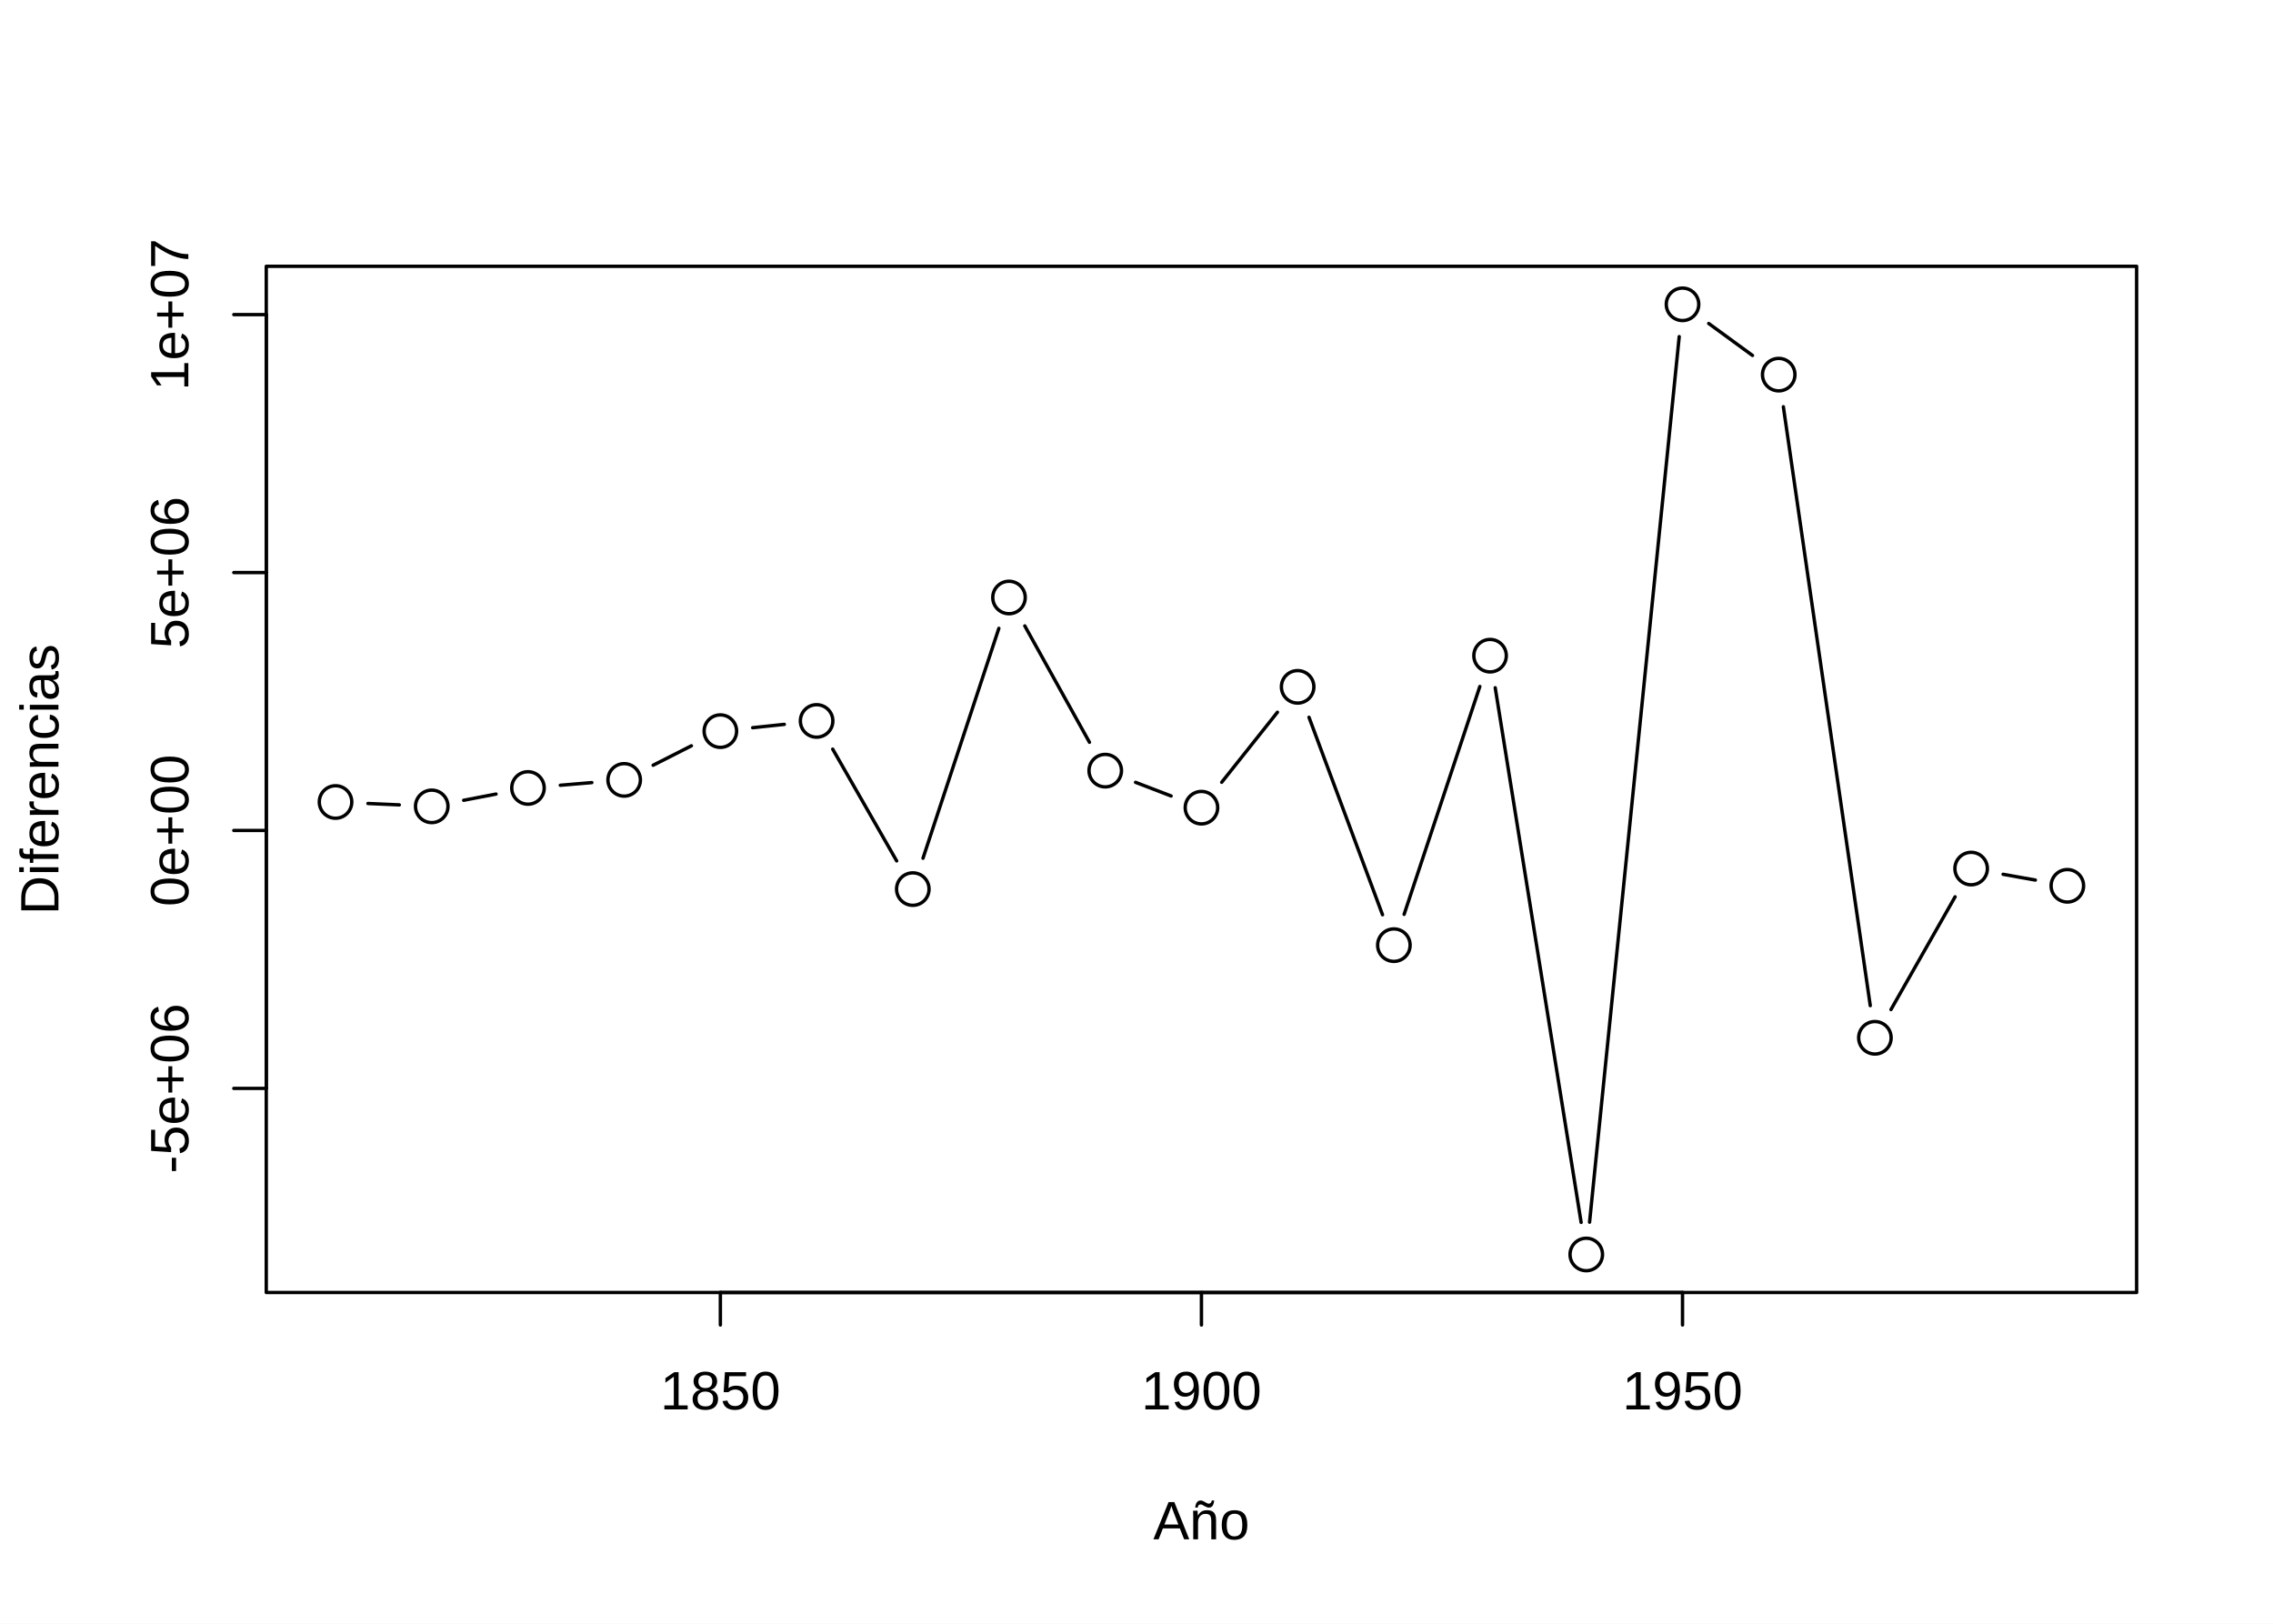
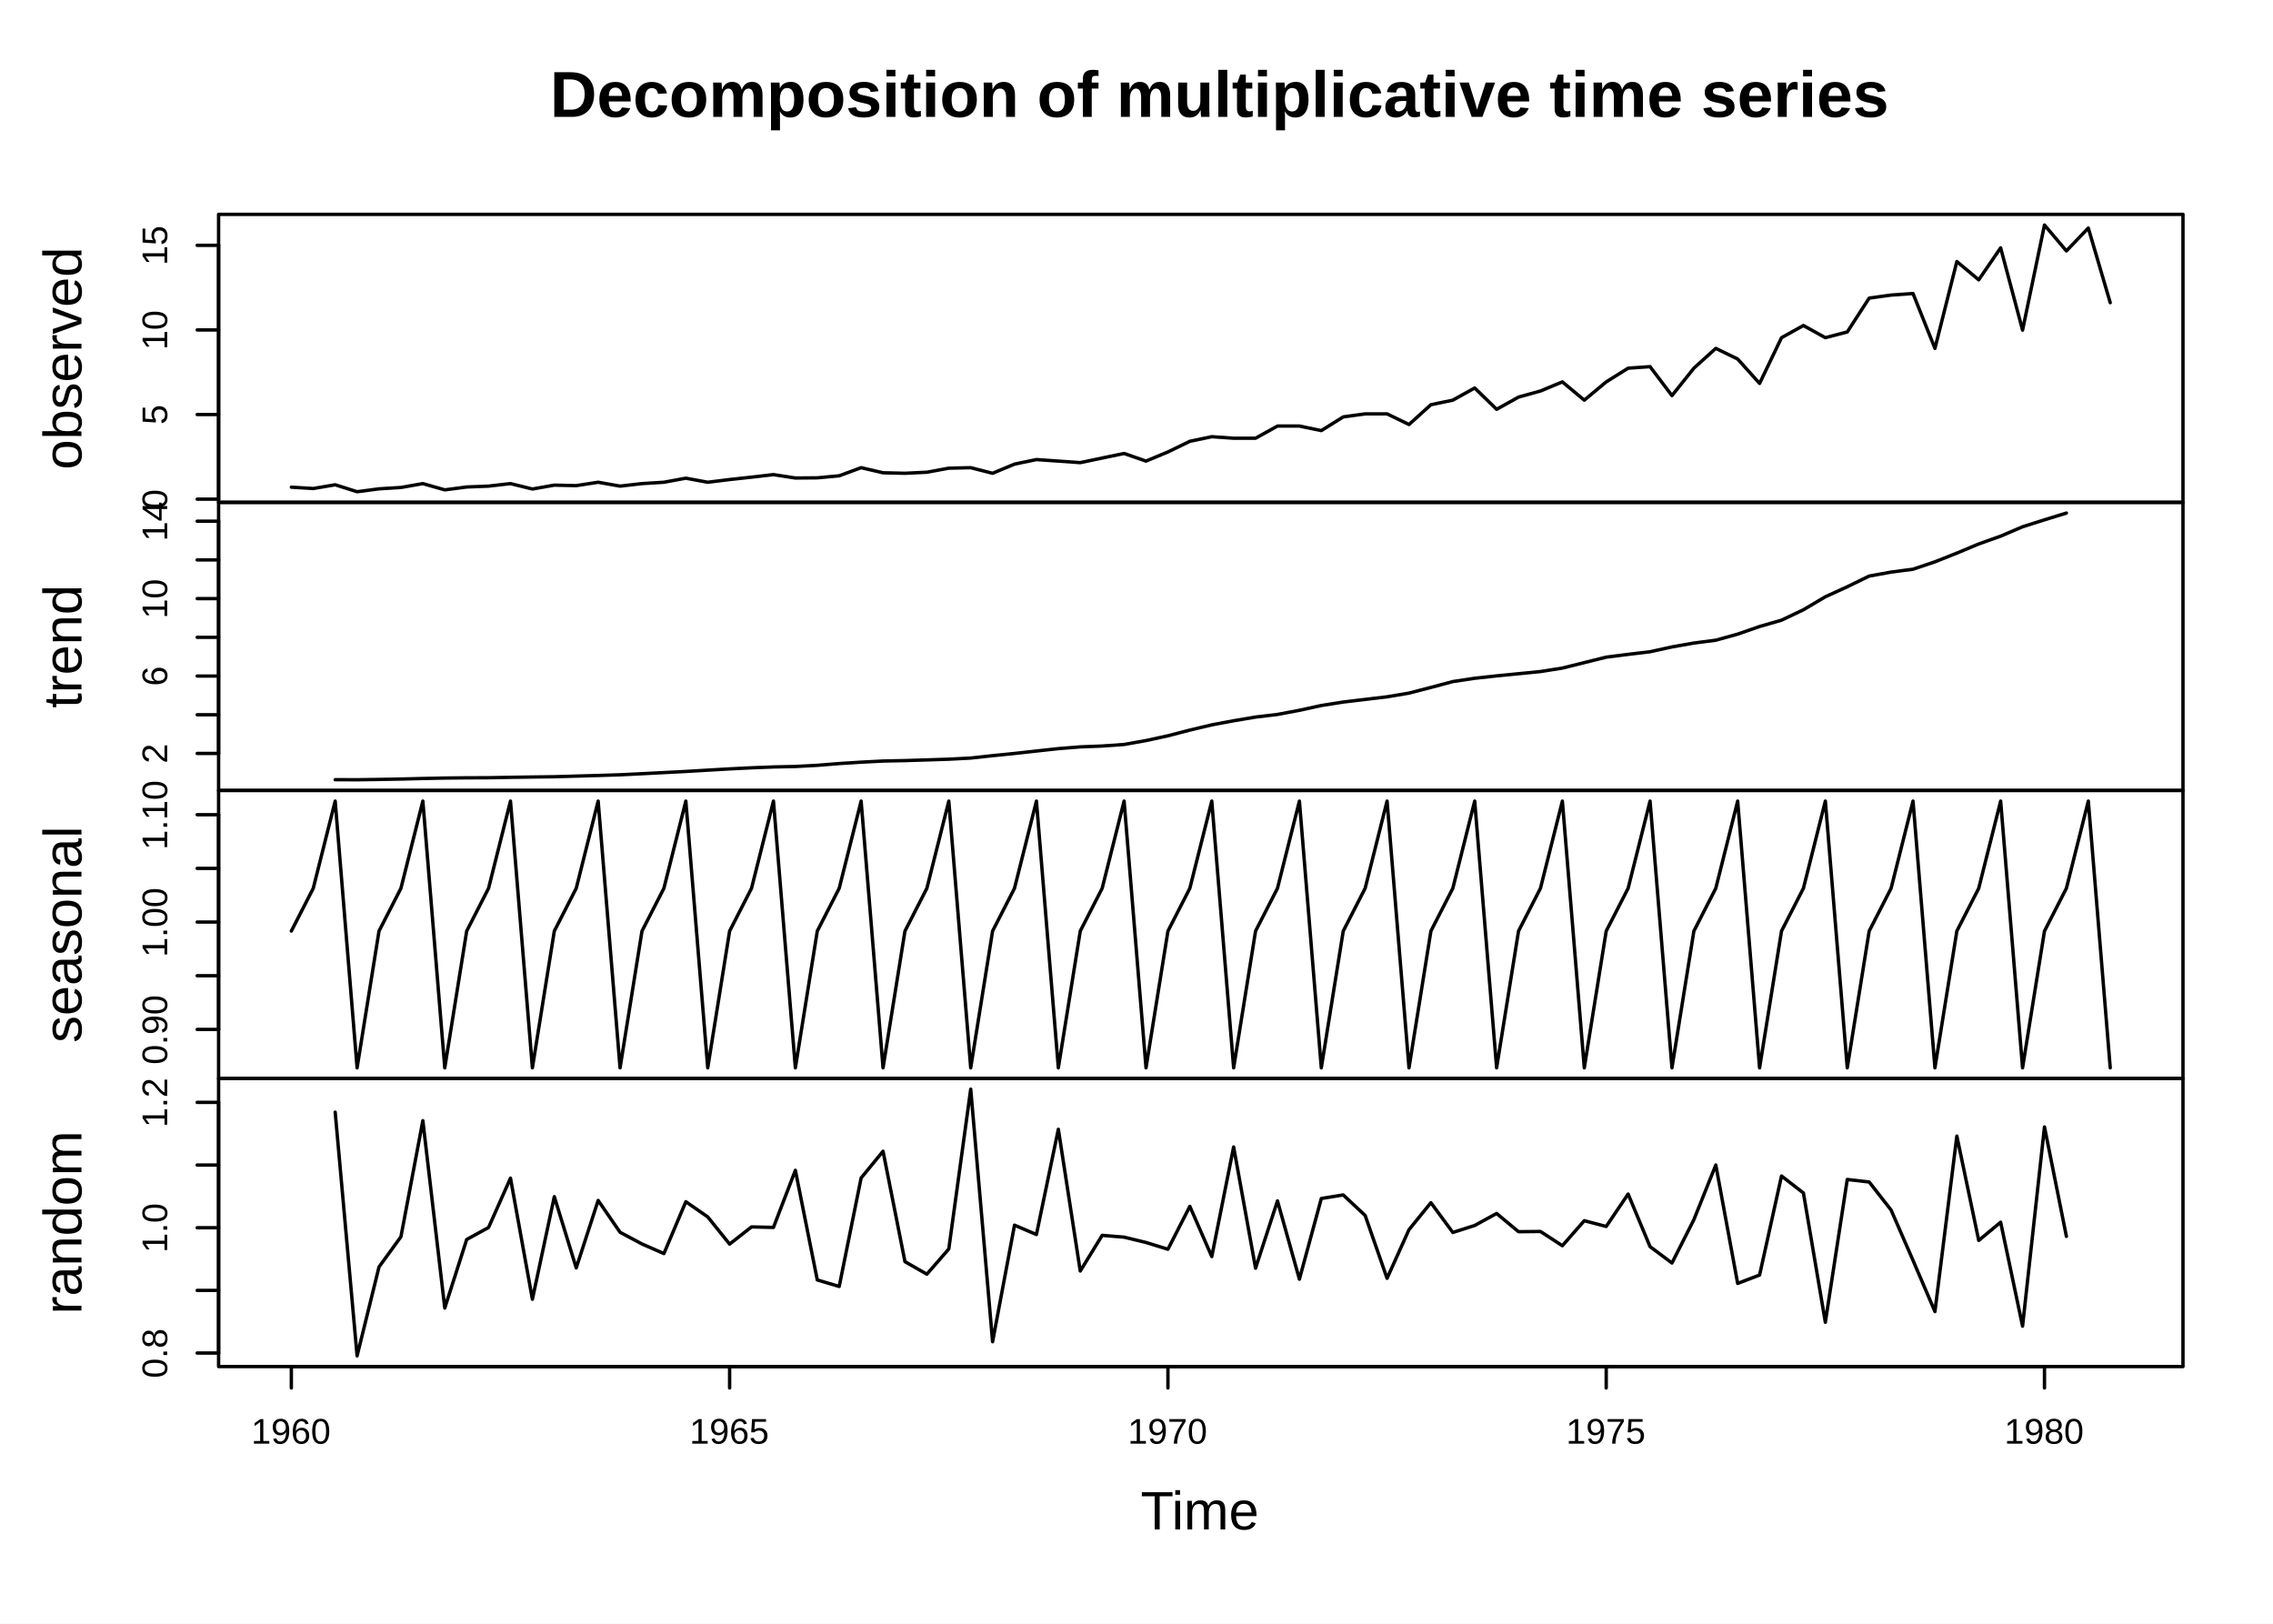
<svg xmlns="http://www.w3.org/2000/svg" viewBox="0 0 504.00 360.00">
  <defs>
    <style type="text/css">
    line, polyline, path, rect, circle {
      fill: none;
      stroke: #000000;
      stroke-linecap: round;
      stroke-linejoin: round;
      stroke-miterlimit: 10.00;
    }
  </style>
  </defs>
  <rect width="100%" height="100%" style="stroke: none; fill: #FFFFFF;" />
  <defs>
-     <clipPath id="cpNTkuMDR8NDczLjc2fDI4Ni41Nnw1OS4wNA==">
-       <rect x="59.04" y="59.04" width="414.72" height="227.52" />
-     </clipPath>
-   </defs>
-   <line x1="81.59" y1="178.14" x2="88.54" y2="178.45" style="stroke-width: 0.75;" clip-path="url(#cpNTkuMDR8NDczLjc2fDI4Ni41Nnw1OS4wNA==)" />
-   <line x1="102.81" y1="177.43" x2="109.99" y2="176.05" style="stroke-width: 0.75;" clip-path="url(#cpNTkuMDR8NDczLjc2fDI4Ni41Nnw1OS4wNA==)" />
-   <line x1="124.24" y1="174.10" x2="131.23" y2="173.51" style="stroke-width: 0.75;" clip-path="url(#cpNTkuMDR8NDczLjc2fDI4Ni41Nnw1OS4wNA==)" />
-   <line x1="144.82" y1="169.66" x2="153.31" y2="165.35" style="stroke-width: 0.75;" clip-path="url(#cpNTkuMDR8NDczLjc2fDI4Ni41Nnw1OS4wNA==)" />
-   <line x1="166.89" y1="161.34" x2="173.91" y2="160.60" style="stroke-width: 0.75;" clip-path="url(#cpNTkuMDR8NDczLjc2fDI4Ni41Nnw1OS4wNA==)" />
-   <line x1="184.64" y1="166.09" x2="198.82" y2="190.87" style="stroke-width: 0.75;" clip-path="url(#cpNTkuMDR8NDczLjc2fDI4Ni41Nnw1OS4wNA==)" />
-   <line x1="204.66" y1="190.28" x2="221.48" y2="139.31" style="stroke-width: 0.75;" clip-path="url(#cpNTkuMDR8NDczLjc2fDI4Ni41Nnw1OS4wNA==)" />
-   <line x1="227.23" y1="138.77" x2="241.57" y2="164.57" style="stroke-width: 0.75;" clip-path="url(#cpNTkuMDR8NDczLjc2fDI4Ni41Nnw1OS4wNA==)" />
-   <line x1="251.79" y1="173.45" x2="259.68" y2="176.48" style="stroke-width: 0.75;" clip-path="url(#cpNTkuMDR8NDczLjc2fDI4Ni41Nnw1OS4wNA==)" />
-   <line x1="270.89" y1="173.44" x2="283.25" y2="157.91" style="stroke-width: 0.75;" clip-path="url(#cpNTkuMDR8NDczLjc2fDI4Ni41Nnw1OS4wNA==)" />
-   <line x1="290.25" y1="159.03" x2="306.55" y2="202.81" style="stroke-width: 0.75;" clip-path="url(#cpNTkuMDR8NDczLjc2fDI4Ni41Nnw1OS4wNA==)" />
-   <line x1="311.34" y1="202.72" x2="328.13" y2="152.20" style="stroke-width: 0.75;" clip-path="url(#cpNTkuMDR8NDczLjc2fDI4Ni41Nnw1OS4wNA==)" />
-   <line x1="331.54" y1="152.48" x2="350.59" y2="271.02" style="stroke-width: 0.75;" clip-path="url(#cpNTkuMDR8NDczLjc2fDI4Ni41Nnw1OS4wNA==)" />
-   <line x1="352.46" y1="270.97" x2="372.34" y2="74.63" style="stroke-width: 0.75;" clip-path="url(#cpNTkuMDR8NDczLjc2fDI4Ni41Nnw1OS4wNA==)" />
-   <line x1="378.88" y1="71.72" x2="388.59" y2="78.81" style="stroke-width: 0.75;" clip-path="url(#cpNTkuMDR8NDczLjc2fDI4Ni41Nnw1OS4wNA==)" />
-   <line x1="395.43" y1="90.18" x2="414.70" y2="222.96" style="stroke-width: 0.75;" clip-path="url(#cpNTkuMDR8NDczLjc2fDI4Ni41Nnw1OS4wNA==)" />
-   <line x1="419.29" y1="223.83" x2="433.51" y2="198.83" style="stroke-width: 0.75;" clip-path="url(#cpNTkuMDR8NDczLjc2fDI4Ni41Nnw1OS4wNA==)" />
-   <line x1="444.15" y1="193.84" x2="451.31" y2="195.12" style="stroke-width: 0.75;" clip-path="url(#cpNTkuMDR8NDczLjc2fDI4Ni41Nnw1OS4wNA==)" />
-   <circle cx="74.40" cy="177.81" r="2.70pt" style="stroke-width: 0.75;" clip-path="url(#cpNTkuMDR8NDczLjc2fDI4Ni41Nnw1OS4wNA==)" />
-   <circle cx="95.73" cy="178.78" r="2.70pt" style="stroke-width: 0.75;" clip-path="url(#cpNTkuMDR8NDczLjc2fDI4Ni41Nnw1OS4wNA==)" />
-   <circle cx="117.07" cy="174.70" r="2.70pt" style="stroke-width: 0.75;" clip-path="url(#cpNTkuMDR8NDczLjc2fDI4Ni41Nnw1OS4wNA==)" />
-   <circle cx="138.40" cy="172.91" r="2.70pt" style="stroke-width: 0.75;" clip-path="url(#cpNTkuMDR8NDczLjc2fDI4Ni41Nnw1OS4wNA==)" />
-   <circle cx="159.73" cy="162.10" r="2.70pt" style="stroke-width: 0.75;" clip-path="url(#cpNTkuMDR8NDczLjc2fDI4Ni41Nnw1OS4wNA==)" />
-   <circle cx="181.07" cy="159.84" r="2.70pt" style="stroke-width: 0.75;" clip-path="url(#cpNTkuMDR8NDczLjc2fDI4Ni41Nnw1OS4wNA==)" />
-   <circle cx="202.40" cy="197.12" r="2.70pt" style="stroke-width: 0.75;" clip-path="url(#cpNTkuMDR8NDczLjc2fDI4Ni41Nnw1OS4wNA==)" />
-   <circle cx="223.73" cy="132.47" r="2.70pt" style="stroke-width: 0.75;" clip-path="url(#cpNTkuMDR8NDczLjc2fDI4Ni41Nnw1OS4wNA==)" />
-   <circle cx="245.07" cy="170.86" r="2.70pt" style="stroke-width: 0.75;" clip-path="url(#cpNTkuMDR8NDczLjc2fDI4Ni41Nnw1OS4wNA==)" />
-   <circle cx="266.40" cy="179.07" r="2.70pt" style="stroke-width: 0.75;" clip-path="url(#cpNTkuMDR8NDczLjc2fDI4Ni41Nnw1OS4wNA==)" />
-   <circle cx="287.73" cy="152.28" r="2.70pt" style="stroke-width: 0.75;" clip-path="url(#cpNTkuMDR8NDczLjc2fDI4Ni41Nnw1OS4wNA==)" />
-   <circle cx="309.07" cy="209.55" r="2.70pt" style="stroke-width: 0.75;" clip-path="url(#cpNTkuMDR8NDczLjc2fDI4Ni41Nnw1OS4wNA==)" />
-   <circle cx="330.40" cy="145.37" r="2.70pt" style="stroke-width: 0.75;" clip-path="url(#cpNTkuMDR8NDczLjc2fDI4Ni41Nnw1OS4wNA==)" />
-   <circle cx="351.73" cy="278.13" r="2.70pt" style="stroke-width: 0.75;" clip-path="url(#cpNTkuMDR8NDczLjc2fDI4Ni41Nnw1OS4wNA==)" />
-   <circle cx="373.07" cy="67.47" r="2.70pt" style="stroke-width: 0.75;" clip-path="url(#cpNTkuMDR8NDczLjc2fDI4Ni41Nnw1OS4wNA==)" />
-   <circle cx="394.40" cy="83.06" r="2.70pt" style="stroke-width: 0.75;" clip-path="url(#cpNTkuMDR8NDczLjc2fDI4Ni41Nnw1OS4wNA==)" />
-   <circle cx="415.73" cy="230.09" r="2.70pt" style="stroke-width: 0.75;" clip-path="url(#cpNTkuMDR8NDczLjc2fDI4Ni41Nnw1OS4wNA==)" />
-   <circle cx="437.07" cy="192.57" r="2.70pt" style="stroke-width: 0.75;" clip-path="url(#cpNTkuMDR8NDczLjc2fDI4Ni41Nnw1OS4wNA==)" />
-   <circle cx="458.40" cy="196.39" r="2.70pt" style="stroke-width: 0.75;" clip-path="url(#cpNTkuMDR8NDczLjc2fDI4Ni41Nnw1OS4wNA==)" />
-   <defs>
-     <clipPath id="cpMHw1MDR8MzYwfDA=">
-       <rect x="0.00" y="0.00" width="504.00" height="360.00" />
-     </clipPath>
-   </defs>
-   <g clip-path="url(#cpMHw1MDR8MzYwfDA=)">
-     <text x="255.72" y="341.28" style="font-size: 12.00px; font-family: Arial;" textLength="21.35px" lengthAdjust="spacingAndGlyphs">Año</text>
-   </g>
-   <g clip-path="url(#cpMHw1MDR8MzYwfDA=)">
-     <text transform="translate(12.96,202.81) rotate(-90)" style="font-size: 12.00px; font-family: Arial;" textLength="60.02px" lengthAdjust="spacingAndGlyphs">Diferencias</text>
-   </g>
-   <line x1="159.73" y1="286.56" x2="373.07" y2="286.56" style="stroke-width: 0.75;" clip-path="url(#cpMHw1MDR8MzYwfDA=)" />
-   <line x1="159.73" y1="286.56" x2="159.73" y2="293.76" style="stroke-width: 0.75;" clip-path="url(#cpMHw1MDR8MzYwfDA=)" />
-   <line x1="266.40" y1="286.56" x2="266.40" y2="293.76" style="stroke-width: 0.75;" clip-path="url(#cpMHw1MDR8MzYwfDA=)" />
-   <line x1="373.07" y1="286.56" x2="373.07" y2="293.76" style="stroke-width: 0.75;" clip-path="url(#cpMHw1MDR8MzYwfDA=)" />
-   <g clip-path="url(#cpMHw1MDR8MzYwfDA=)">
-     <text x="146.39" y="312.48" style="font-size: 12.00px; font-family: Arial;" textLength="26.70px" lengthAdjust="spacingAndGlyphs">1850</text>
-   </g>
-   <g clip-path="url(#cpMHw1MDR8MzYwfDA=)">
-     <text x="253.05" y="312.48" style="font-size: 12.00px; font-family: Arial;" textLength="26.70px" lengthAdjust="spacingAndGlyphs">1900</text>
-   </g>
-   <g clip-path="url(#cpMHw1MDR8MzYwfDA=)">
-     <text x="359.72" y="312.48" style="font-size: 12.00px; font-family: Arial;" textLength="26.70px" lengthAdjust="spacingAndGlyphs">1950</text>
-   </g>
-   <line x1="59.04" y1="241.31" x2="59.04" y2="69.75" style="stroke-width: 0.75;" clip-path="url(#cpMHw1MDR8MzYwfDA=)" />
-   <line x1="59.04" y1="241.31" x2="51.84" y2="241.31" style="stroke-width: 0.75;" clip-path="url(#cpMHw1MDR8MzYwfDA=)" />
-   <line x1="59.04" y1="184.12" x2="51.84" y2="184.12" style="stroke-width: 0.75;" clip-path="url(#cpMHw1MDR8MzYwfDA=)" />
-   <line x1="59.04" y1="126.94" x2="51.84" y2="126.94" style="stroke-width: 0.75;" clip-path="url(#cpMHw1MDR8MzYwfDA=)" />
-   <line x1="59.04" y1="69.75" x2="51.84" y2="69.75" style="stroke-width: 0.75;" clip-path="url(#cpMHw1MDR8MzYwfDA=)" />
-   <g clip-path="url(#cpMHw1MDR8MzYwfDA=)">
-     <text transform="translate(41.76,260.16) rotate(-90)" style="font-size: 12.00px; font-family: Arial;" textLength="37.70px" lengthAdjust="spacingAndGlyphs">-5e+06</text>
-   </g>
-   <g clip-path="url(#cpMHw1MDR8MzYwfDA=)">
-     <text transform="translate(41.76,200.98) rotate(-90)" style="font-size: 12.00px; font-family: Arial;" textLength="33.70px" lengthAdjust="spacingAndGlyphs">0e+00</text>
-   </g>
-   <g clip-path="url(#cpMHw1MDR8MzYwfDA=)">
-     <text transform="translate(41.76,143.79) rotate(-90)" style="font-size: 12.00px; font-family: Arial;" textLength="33.70px" lengthAdjust="spacingAndGlyphs">5e+06</text>
-   </g>
-   <g clip-path="url(#cpMHw1MDR8MzYwfDA=)">
-     <text transform="translate(41.76,86.60) rotate(-90)" style="font-size: 12.00px; font-family: Arial;" textLength="33.70px" lengthAdjust="spacingAndGlyphs">1e+07</text>
-   </g>
-   <polyline points="59.04,286.56 473.76,286.56 473.76,59.04 59.04,59.04 59.04,286.56 " style="stroke-width: 0.75;" clip-path="url(#cpMHw1MDR8MzYwfDA=)" />
+     <clipPath id="cpMHw1MDR8MTExLjM4NHw0Ny41Mg==">
+       <rect x="0.00" y="47.52" width="504.00" height="63.86" />
+     </clipPath>
+   </defs>
+   <defs>
+     <clipPath id="cpNDguNDcwNHw0ODQuMDQyfDExMS4zODR8NDcuNTI=">
+       <rect x="48.47" y="47.52" width="435.57" height="63.86" />
+     </clipPath>
+   </defs>
+   <polyline points="64.60,108.01 69.46,108.31 74.32,107.48 79.18,109.02 84.04,108.38 88.90,108.08 93.76,107.22 98.62,108.61 103.48,107.97 108.33,107.78 113.19,107.22 118.05,108.42 122.91,107.56 127.77,107.67 132.63,106.92 137.49,107.78 142.35,107.22 147.21,106.92 152.07,106.02 156.93,106.92 161.78,106.32 166.64,105.79 171.50,105.23 176.36,105.98 181.22,105.94 186.08,105.49 190.94,103.69 195.80,104.82 200.66,104.93 205.52,104.70 210.38,103.80 215.24,103.69 220.09,104.93 224.95,102.90 229.81,101.89 234.67,102.23 239.53,102.57 244.39,101.55 249.25,100.54 254.11,102.23 258.97,100.20 263.83,97.84 268.69,96.82 273.54,97.16 278.40,97.16 283.26,94.46 288.12,94.46 292.98,95.47 297.84,92.43 302.70,91.76 307.56,91.76 312.42,94.12 317.28,89.73 322.14,88.72 326.99,86.02 331.85,90.75 336.71,88.04 341.57,86.69 346.43,84.67 351.29,88.72 356.15,84.67 361.01,81.63 365.87,81.29 370.73,87.71 375.59,81.63 380.45,77.24 385.30,79.60 390.16,85.01 395.02,74.87 399.88,72.17 404.74,74.87 409.60,73.60 414.46,66.09 419.32,65.42 424.18,65.08 429.04,77.24 433.90,57.99 438.75,62.04 443.61,54.95 448.47,73.19 453.33,49.89 458.19,55.63 463.05,50.56 467.91,67.11 " style="stroke-width: 0.75;" clip-path="url(#cpNDguNDcwNHw0ODQuMDQyfDExMS4zODR8NDcuNTI=)" />
+   <defs>
+     <clipPath id="cpMHw1MDR8MzYwfDA=">
+       <rect x="0.00" y="0.00" width="504.00" height="360.00" />
+     </clipPath>
+   </defs>
+   <polyline points="48.47,111.38 484.04,111.38 484.04,47.52 48.47,47.52 48.47,111.38 " style="stroke-width: 0.75;" clip-path="url(#cpMHw1MDR8MzYwfDA=)" />
+   <line x1="48.47" y1="110.67" x2="48.47" y2="54.39" style="stroke-width: 0.75;" clip-path="url(#cpMHw1MDR8MzYwfDA=)" />
+   <line x1="48.47" y1="110.67" x2="43.72" y2="110.67" style="stroke-width: 0.75;" clip-path="url(#cpMHw1MDR8MzYwfDA=)" />
+   <line x1="48.47" y1="91.91" x2="43.72" y2="91.91" style="stroke-width: 0.75;" clip-path="url(#cpMHw1MDR8MzYwfDA=)" />
+   <line x1="48.47" y1="73.15" x2="43.72" y2="73.15" style="stroke-width: 0.75;" clip-path="url(#cpMHw1MDR8MzYwfDA=)" />
+   <line x1="48.47" y1="54.39" x2="43.72" y2="54.39" style="stroke-width: 0.75;" clip-path="url(#cpMHw1MDR8MzYwfDA=)" />
+   <g clip-path="url(#cpMHw1MDR8MzYwfDA=)">
+     <text transform="translate(37.07,112.89) rotate(-90)" style="font-size: 7.92px; font-family: Arial;" textLength="4.45px" lengthAdjust="spacingAndGlyphs">0</text>
+   </g>
+   <g clip-path="url(#cpMHw1MDR8MzYwfDA=)">
+     <text transform="translate(37.07,94.13) rotate(-90)" style="font-size: 7.92px; font-family: Arial;" textLength="4.45px" lengthAdjust="spacingAndGlyphs">5</text>
+   </g>
+   <g clip-path="url(#cpMHw1MDR8MzYwfDA=)">
+     <text transform="translate(37.07,77.60) rotate(-90)" style="font-size: 7.92px; font-family: Arial;" textLength="8.90px" lengthAdjust="spacingAndGlyphs">10</text>
+   </g>
+   <g clip-path="url(#cpMHw1MDR8MzYwfDA=)">
+     <text transform="translate(37.07,58.84) rotate(-90)" style="font-size: 7.92px; font-family: Arial;" textLength="8.90px" lengthAdjust="spacingAndGlyphs">15</text>
+   </g>
+   <g clip-path="url(#cpMHw1MDR8MzYwfDA=)">
+     <text transform="translate(18.06,104.13) rotate(-90)" style="font-size: 12.00px; font-family: Arial;" textLength="49.37px" lengthAdjust="spacingAndGlyphs">observed</text>
+   </g>
+   <defs>
+     <clipPath id="cpNDguNDcwNHw0ODQuMDQyfDE3NS4yNDh8MTExLjM4NA==">
+       <rect x="48.47" y="111.38" width="435.57" height="63.86" />
+     </clipPath>
+   </defs>
+   <defs>
+     <clipPath id="cpMHw1MDR8MTc1LjI0OHwxMTEuMzg0">
+       <rect x="0.00" y="111.38" width="504.00" height="63.86" />
+     </clipPath>
+   </defs>
+   <defs>
+     <clipPath id="cpNDguNDcwNHw0ODQuMDQyfDE3NS4yNDh8MTExLjM4NA==">
+       <rect x="48.47" y="111.38" width="435.57" height="63.86" />
+     </clipPath>
+   </defs>
+   <polyline points="74.32,172.86 79.18,172.88 84.04,172.81 88.90,172.72 93.76,172.60 98.62,172.50 103.48,172.45 108.33,172.43 113.19,172.34 118.05,172.27 122.91,172.21 127.77,172.07 132.63,171.93 137.49,171.78 142.35,171.54 147.21,171.29 152.07,171.04 156.93,170.75 161.78,170.47 166.64,170.23 171.50,170.04 176.36,169.94 181.22,169.68 186.08,169.29 190.94,168.98 195.80,168.73 200.66,168.63 205.52,168.48 210.38,168.32 215.24,168.07 220.09,167.54 224.95,167.05 229.81,166.51 234.67,165.98 239.53,165.59 244.39,165.40 249.25,165.06 254.11,164.19 258.97,163.13 263.83,161.87 268.69,160.71 273.54,159.80 278.40,158.98 283.26,158.40 288.12,157.48 292.98,156.42 297.84,155.65 302.70,155.07 307.56,154.49 312.42,153.67 317.28,152.41 322.14,151.11 326.99,150.38 331.85,149.85 336.71,149.37 341.57,148.89 346.43,148.12 351.29,146.91 356.15,145.70 361.01,145.08 365.87,144.50 370.73,143.43 375.59,142.57 380.45,141.94 385.30,140.59 390.16,138.90 395.02,137.50 399.88,135.19 404.74,132.31 409.60,130.09 414.46,127.72 419.32,126.84 424.18,126.20 429.04,124.56 433.90,122.63 438.75,120.60 443.61,118.87 448.47,116.79 453.33,115.25 458.19,113.75 " style="stroke-width: 0.75;" clip-path="url(#cpNDguNDcwNHw0ODQuMDQyfDE3NS4yNDh8MTExLjM4NA==)" />
+   <defs>
+     <clipPath id="cpMHw1MDR8MzYwfDA=">
+       <rect x="0.00" y="0.00" width="504.00" height="360.00" />
+     </clipPath>
+   </defs>
+   <polyline points="48.47,175.25 484.04,175.25 484.04,111.38 48.47,111.38 48.47,175.25 " style="stroke-width: 0.75;" clip-path="url(#cpMHw1MDR8MzYwfDA=)" />
+   <line x1="48.47" y1="167.05" x2="48.47" y2="115.56" style="stroke-width: 0.75;" clip-path="url(#cpMHw1MDR8MzYwfDA=)" />
+   <line x1="48.47" y1="167.05" x2="43.72" y2="167.05" style="stroke-width: 0.75;" clip-path="url(#cpMHw1MDR8MzYwfDA=)" />
+   <line x1="48.47" y1="158.47" x2="43.72" y2="158.47" style="stroke-width: 0.75;" clip-path="url(#cpMHw1MDR8MzYwfDA=)" />
+   <line x1="48.47" y1="149.89" x2="43.72" y2="149.89" style="stroke-width: 0.75;" clip-path="url(#cpMHw1MDR8MzYwfDA=)" />
+   <line x1="48.47" y1="141.30" x2="43.72" y2="141.30" style="stroke-width: 0.75;" clip-path="url(#cpMHw1MDR8MzYwfDA=)" />
+   <line x1="48.47" y1="132.72" x2="43.72" y2="132.72" style="stroke-width: 0.75;" clip-path="url(#cpMHw1MDR8MzYwfDA=)" />
+   <line x1="48.47" y1="124.14" x2="43.72" y2="124.14" style="stroke-width: 0.75;" clip-path="url(#cpMHw1MDR8MzYwfDA=)" />
+   <line x1="48.47" y1="115.56" x2="43.72" y2="115.56" style="stroke-width: 0.75;" clip-path="url(#cpMHw1MDR8MzYwfDA=)" />
+   <g clip-path="url(#cpMHw1MDR8MzYwfDA=)">
+     <text transform="translate(37.07,169.27) rotate(-90)" style="font-size: 7.92px; font-family: Arial;" textLength="4.45px" lengthAdjust="spacingAndGlyphs">2</text>
+   </g>
+   <g clip-path="url(#cpMHw1MDR8MzYwfDA=)">
+     <text transform="translate(37.07,152.11) rotate(-90)" style="font-size: 7.92px; font-family: Arial;" textLength="4.45px" lengthAdjust="spacingAndGlyphs">6</text>
+   </g>
+   <g clip-path="url(#cpMHw1MDR8MzYwfDA=)">
+     <text transform="translate(37.07,137.17) rotate(-90)" style="font-size: 7.92px; font-family: Arial;" textLength="8.90px" lengthAdjust="spacingAndGlyphs">10</text>
+   </g>
+   <g clip-path="url(#cpMHw1MDR8MzYwfDA=)">
+     <text transform="translate(37.07,120.01) rotate(-90)" style="font-size: 7.92px; font-family: Arial;" textLength="8.90px" lengthAdjust="spacingAndGlyphs">14</text>
+   </g>
+   <g clip-path="url(#cpMHw1MDR8MzYwfDA=)">
+     <text transform="translate(18.06,156.99) rotate(-90)" style="font-size: 12.00px; font-family: Arial;" textLength="27.35px" lengthAdjust="spacingAndGlyphs">trend</text>
+   </g>
+   <defs>
+     <clipPath id="cpNDguNDcwNHw0ODQuMDQyfDIzOS4xMTJ8MTc1LjI0OA==">
+       <rect x="48.47" y="175.25" width="435.57" height="63.86" />
+     </clipPath>
+   </defs>
+   <defs>
+     <clipPath id="cpMHw1MDR8MjM5LjExMnwxNzUuMjQ4">
+       <rect x="0.00" y="175.25" width="504.00" height="63.86" />
+     </clipPath>
+   </defs>
+   <defs>
+     <clipPath id="cpNDguNDcwNHw0ODQuMDQyfDIzOS4xMTJ8MTc1LjI0OA==">
+       <rect x="48.47" y="175.25" width="435.57" height="63.86" />
+     </clipPath>
+   </defs>
+   <polyline points="64.60,206.43 69.46,196.94 74.32,177.61 79.18,236.75 84.04,206.43 88.90,196.94 93.76,177.61 98.62,236.75 103.48,206.43 108.33,196.94 113.19,177.61 118.05,236.75 122.91,206.43 127.77,196.94 132.63,177.61 137.49,236.75 142.35,206.43 147.21,196.94 152.07,177.61 156.93,236.75 161.78,206.43 166.64,196.94 171.50,177.61 176.36,236.75 181.22,206.43 186.08,196.94 190.94,177.61 195.80,236.75 200.66,206.43 205.52,196.94 210.38,177.61 215.24,236.75 220.09,206.43 224.95,196.94 229.81,177.61 234.67,236.75 239.53,206.43 244.39,196.94 249.25,177.61 254.11,236.75 258.97,206.43 263.83,196.94 268.69,177.61 273.54,236.75 278.40,206.43 283.26,196.94 288.12,177.61 292.98,236.75 297.84,206.43 302.70,196.94 307.56,177.61 312.42,236.75 317.28,206.43 322.14,196.94 326.99,177.61 331.85,236.75 336.71,206.43 341.57,196.94 346.43,177.61 351.29,236.75 356.15,206.43 361.01,196.94 365.87,177.61 370.73,236.75 375.59,206.43 380.45,196.94 385.30,177.61 390.16,236.75 395.02,206.43 399.88,196.94 404.74,177.61 409.60,236.75 414.46,206.43 419.32,196.94 424.18,177.61 429.04,236.75 433.90,206.43 438.75,196.94 443.61,177.61 448.47,236.75 453.33,206.43 458.19,196.94 463.05,177.61 467.91,236.75 " style="stroke-width: 0.75;" clip-path="url(#cpNDguNDcwNHw0ODQuMDQyfDIzOS4xMTJ8MTc1LjI0OA==)" />
+   <defs>
+     <clipPath id="cpMHw1MDR8MzYwfDA=">
+       <rect x="0.00" y="0.00" width="504.00" height="360.00" />
+     </clipPath>
+   </defs>
+   <polyline points="48.47,239.11 484.04,239.11 484.04,175.25 48.47,175.25 48.47,239.11 " style="stroke-width: 0.75;" clip-path="url(#cpMHw1MDR8MzYwfDA=)" />
+   <line x1="48.47" y1="228.24" x2="48.47" y2="180.63" style="stroke-width: 0.75;" clip-path="url(#cpMHw1MDR8MzYwfDA=)" />
+   <line x1="48.47" y1="228.24" x2="43.72" y2="228.24" style="stroke-width: 0.75;" clip-path="url(#cpMHw1MDR8MzYwfDA=)" />
+   <line x1="48.47" y1="216.33" x2="43.72" y2="216.33" style="stroke-width: 0.75;" clip-path="url(#cpMHw1MDR8MzYwfDA=)" />
+   <line x1="48.47" y1="204.43" x2="43.72" y2="204.43" style="stroke-width: 0.75;" clip-path="url(#cpMHw1MDR8MzYwfDA=)" />
+   <line x1="48.47" y1="192.53" x2="43.72" y2="192.53" style="stroke-width: 0.75;" clip-path="url(#cpMHw1MDR8MzYwfDA=)" />
+   <line x1="48.47" y1="180.63" x2="43.72" y2="180.63" style="stroke-width: 0.75;" clip-path="url(#cpMHw1MDR8MzYwfDA=)" />
+   <g clip-path="url(#cpMHw1MDR8MzYwfDA=)">
+     <text transform="translate(37.07,236.02) rotate(-90)" style="font-size: 7.92px; font-family: Arial;" textLength="15.57px" lengthAdjust="spacingAndGlyphs">0.90</text>
+   </g>
+   <g clip-path="url(#cpMHw1MDR8MzYwfDA=)">
+     <text transform="translate(37.07,212.22) rotate(-90)" style="font-size: 7.92px; font-family: Arial;" textLength="15.57px" lengthAdjust="spacingAndGlyphs">1.00</text>
+   </g>
+   <g clip-path="url(#cpMHw1MDR8MzYwfDA=)">
+     <text transform="translate(37.07,188.42) rotate(-90)" style="font-size: 7.92px; font-family: Arial;" textLength="15.57px" lengthAdjust="spacingAndGlyphs">1.10</text>
+   </g>
+   <g clip-path="url(#cpMHw1MDR8MzYwfDA=)">
+     <text transform="translate(18.06,231.20) rotate(-90)" style="font-size: 12.00px; font-family: Arial;" textLength="48.04px" lengthAdjust="spacingAndGlyphs">seasonal</text>
+   </g>
+   <defs>
+     <clipPath id="cpNDguNDcwNHw0ODQuMDQyfDMwMi45NzZ8MjM5LjExMg==">
+       <rect x="48.47" y="239.11" width="435.57" height="63.86" />
+     </clipPath>
+   </defs>
+   <defs>
+     <clipPath id="cpMHw1MDR8MzAyLjk3NnwyMzkuMTEy">
+       <rect x="0.00" y="239.11" width="504.00" height="63.86" />
+     </clipPath>
+   </defs>
+   <defs>
+     <clipPath id="cpNDguNDcwNHw0ODQuMDQyfDMwMi45NzZ8MjM5LjExMg==">
+       <rect x="48.47" y="239.11" width="435.57" height="63.86" />
+     </clipPath>
+   </defs>
+   <polyline points="74.32,246.58 79.18,300.61 84.04,280.89 88.90,274.20 93.76,248.47 98.62,290.01 103.48,274.81 108.33,272.15 113.19,261.21 118.05,288.06 122.91,265.31 127.77,281.11 132.63,266.15 137.49,273.21 142.35,275.80 147.21,277.93 152.07,266.43 156.93,269.80 161.78,275.83 166.64,272.02 171.50,272.13 176.36,259.47 181.22,283.78 186.08,285.22 190.94,261.17 195.80,255.24 200.66,279.72 205.52,282.50 210.38,276.91 215.24,241.48 220.09,297.48 224.95,271.63 229.81,273.71 234.67,250.37 239.53,281.80 244.39,273.89 249.25,274.29 254.11,275.47 258.97,276.97 263.83,267.46 268.69,278.59 273.54,254.29 278.40,281.17 283.26,266.25 288.12,283.61 292.98,265.72 297.84,264.93 302.70,269.48 307.56,283.42 312.42,272.63 317.28,266.65 322.14,273.25 326.99,271.70 331.85,269.04 336.71,273.08 341.57,273.03 346.43,276.19 351.29,270.64 356.15,271.92 361.01,264.73 365.87,276.39 370.73,280.02 375.59,270.41 380.45,258.29 385.30,284.55 390.16,282.69 395.02,260.73 399.88,264.50 404.74,293.16 409.60,261.50 414.46,262.06 419.32,268.28 424.18,279.44 429.04,290.79 433.90,251.88 438.75,275.02 443.61,270.98 448.47,294.02 453.33,249.85 458.19,274.12 " style="stroke-width: 0.75;" clip-path="url(#cpNDguNDcwNHw0ODQuMDQyfDMwMi45NzZ8MjM5LjExMg==)" />
+   <defs>
+     <clipPath id="cpMHw1MDR8MzYwfDA=">
+       <rect x="0.00" y="0.00" width="504.00" height="360.00" />
+     </clipPath>
+   </defs>
+   <polyline points="48.47,302.98 484.04,302.98 484.04,239.11 48.47,239.11 48.47,302.98 " style="stroke-width: 0.75;" clip-path="url(#cpMHw1MDR8MzYwfDA=)" />
+   <line x1="48.47" y1="299.98" x2="48.47" y2="244.41" style="stroke-width: 0.75;" clip-path="url(#cpMHw1MDR8MzYwfDA=)" />
+   <line x1="48.47" y1="299.98" x2="43.72" y2="299.98" style="stroke-width: 0.75;" clip-path="url(#cpMHw1MDR8MzYwfDA=)" />
+   <line x1="48.47" y1="286.09" x2="43.72" y2="286.09" style="stroke-width: 0.75;" clip-path="url(#cpMHw1MDR8MzYwfDA=)" />
+   <line x1="48.47" y1="272.20" x2="43.72" y2="272.20" style="stroke-width: 0.75;" clip-path="url(#cpMHw1MDR8MzYwfDA=)" />
+   <line x1="48.47" y1="258.30" x2="43.72" y2="258.30" style="stroke-width: 0.75;" clip-path="url(#cpMHw1MDR8MzYwfDA=)" />
+   <line x1="48.47" y1="244.41" x2="43.72" y2="244.41" style="stroke-width: 0.75;" clip-path="url(#cpMHw1MDR8MzYwfDA=)" />
+   <g clip-path="url(#cpMHw1MDR8MzYwfDA=)">
+     <text transform="translate(37.07,305.55) rotate(-90)" style="font-size: 7.92px; font-family: Arial;" textLength="11.12px" lengthAdjust="spacingAndGlyphs">0.8</text>
+   </g>
+   <g clip-path="url(#cpMHw1MDR8MzYwfDA=)">
+     <text transform="translate(37.07,277.76) rotate(-90)" style="font-size: 7.92px; font-family: Arial;" textLength="11.12px" lengthAdjust="spacingAndGlyphs">1.0</text>
+   </g>
+   <g clip-path="url(#cpMHw1MDR8MzYwfDA=)">
+     <text transform="translate(37.07,249.97) rotate(-90)" style="font-size: 7.92px; font-family: Arial;" textLength="11.12px" lengthAdjust="spacingAndGlyphs">1.2</text>
+   </g>
+   <line x1="64.60" y1="302.98" x2="453.33" y2="302.98" style="stroke-width: 0.75;" clip-path="url(#cpMHw1MDR8MzYwfDA=)" />
+   <line x1="64.60" y1="302.98" x2="64.60" y2="307.73" style="stroke-width: 0.75;" clip-path="url(#cpMHw1MDR8MzYwfDA=)" />
+   <line x1="161.78" y1="302.98" x2="161.78" y2="307.73" style="stroke-width: 0.75;" clip-path="url(#cpMHw1MDR8MzYwfDA=)" />
+   <line x1="258.97" y1="302.98" x2="258.97" y2="307.73" style="stroke-width: 0.75;" clip-path="url(#cpMHw1MDR8MzYwfDA=)" />
+   <line x1="356.15" y1="302.98" x2="356.15" y2="307.73" style="stroke-width: 0.75;" clip-path="url(#cpMHw1MDR8MzYwfDA=)" />
+   <line x1="453.33" y1="302.98" x2="453.33" y2="307.73" style="stroke-width: 0.75;" clip-path="url(#cpMHw1MDR8MzYwfDA=)" />
+   <g clip-path="url(#cpMHw1MDR8MzYwfDA=)">
+     <text x="55.70" y="320.08" style="font-size: 7.92px; font-family: Arial;" textLength="17.80px" lengthAdjust="spacingAndGlyphs">1960</text>
+   </g>
+   <g clip-path="url(#cpMHw1MDR8MzYwfDA=)">
+     <text x="152.89" y="320.08" style="font-size: 7.92px; font-family: Arial;" textLength="17.80px" lengthAdjust="spacingAndGlyphs">1965</text>
+   </g>
+   <g clip-path="url(#cpMHw1MDR8MzYwfDA=)">
+     <text x="250.07" y="320.08" style="font-size: 7.92px; font-family: Arial;" textLength="17.80px" lengthAdjust="spacingAndGlyphs">1970</text>
+   </g>
+   <g clip-path="url(#cpMHw1MDR8MzYwfDA=)">
+     <text x="347.25" y="320.08" style="font-size: 7.92px; font-family: Arial;" textLength="17.80px" lengthAdjust="spacingAndGlyphs">1975</text>
+   </g>
+   <g clip-path="url(#cpMHw1MDR8MzYwfDA=)">
+     <text x="444.43" y="320.08" style="font-size: 7.92px; font-family: Arial;" textLength="17.80px" lengthAdjust="spacingAndGlyphs">1980</text>
+   </g>
+   <g clip-path="url(#cpMHw1MDR8MzYwfDA=)">
+     <text transform="translate(18.06,291.39) rotate(-90)" style="font-size: 12.00px; font-family: Arial;" textLength="40.69px" lengthAdjust="spacingAndGlyphs">random</text>
+   </g>
+   <g clip-path="url(#cpMHw1MDR8MzYwfDA=)">
+     <text x="252.92" y="339.09" style="font-size: 12.00px; font-family: Arial;" textLength="26.67px" lengthAdjust="spacingAndGlyphs">Time</text>
+   </g>
+   <g clip-path="url(#cpMHw1MDR8MzYwfDA=)">
+     <text x="121.94" y="25.92" style="font-size: 14.40px; font-weight: bold; font-family: Arial;" textLength="288.63px" lengthAdjust="spacingAndGlyphs">Decomposition of multiplicative time series</text>
+   </g>
</svg>
